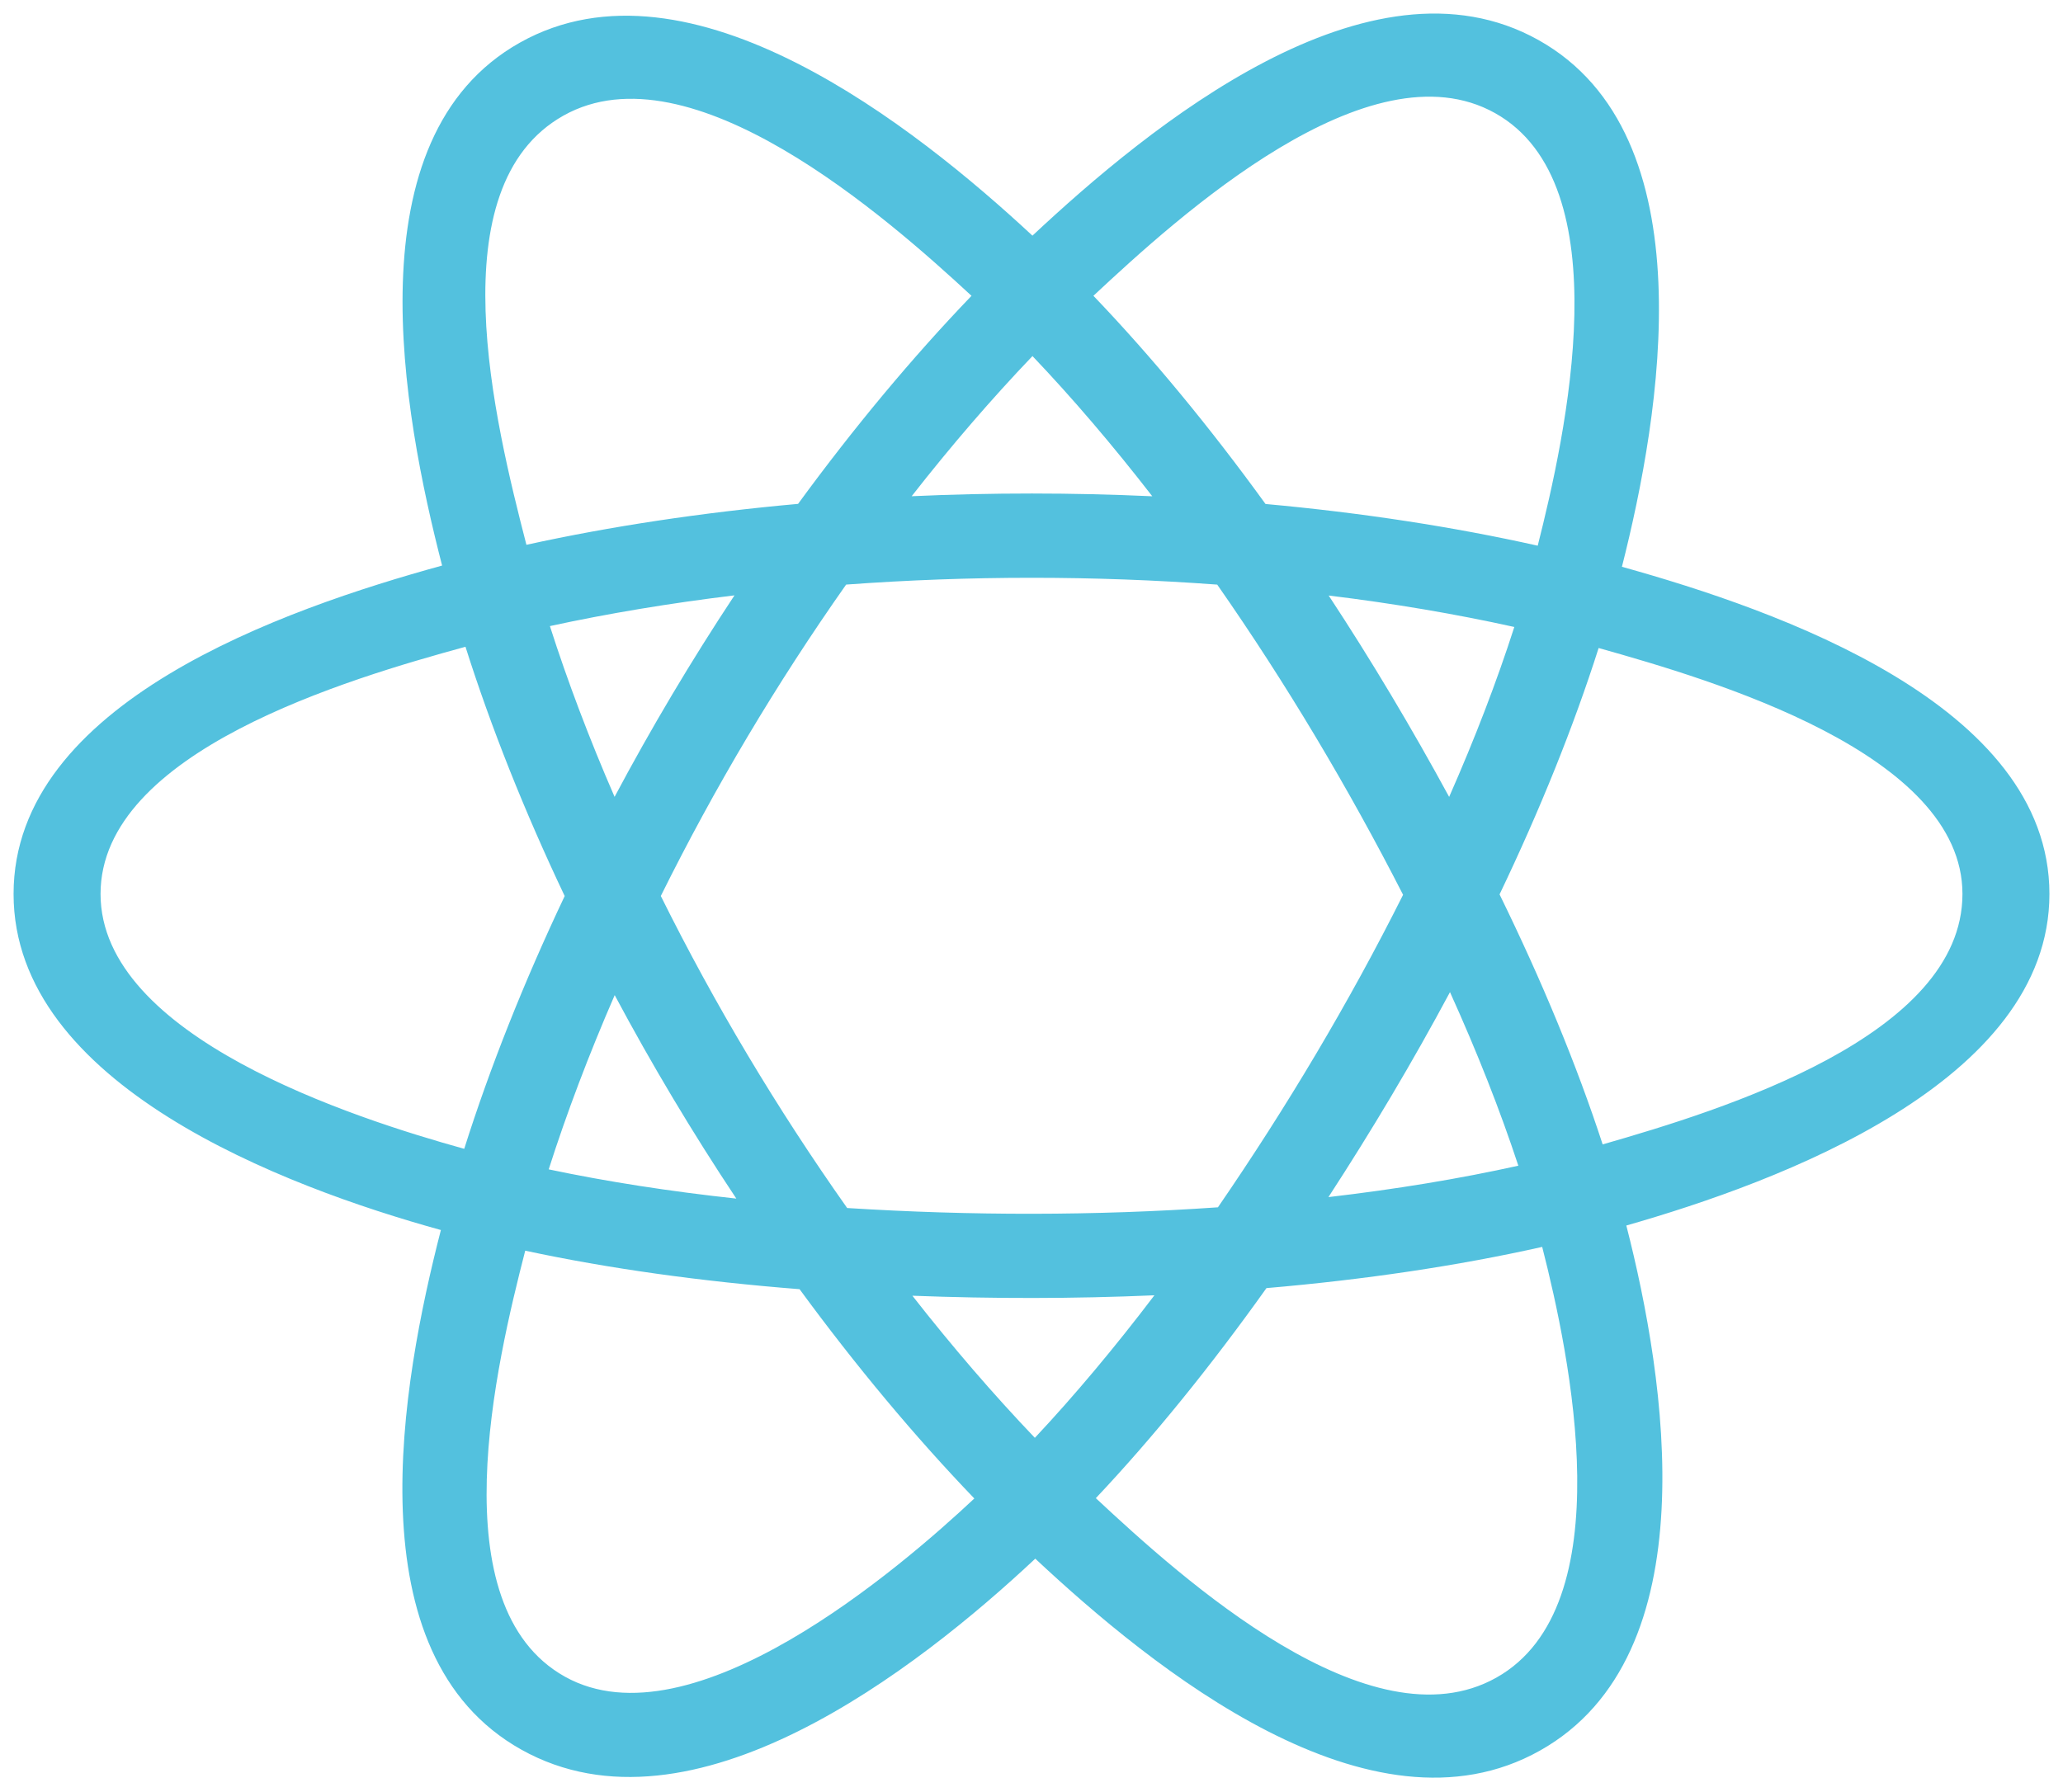
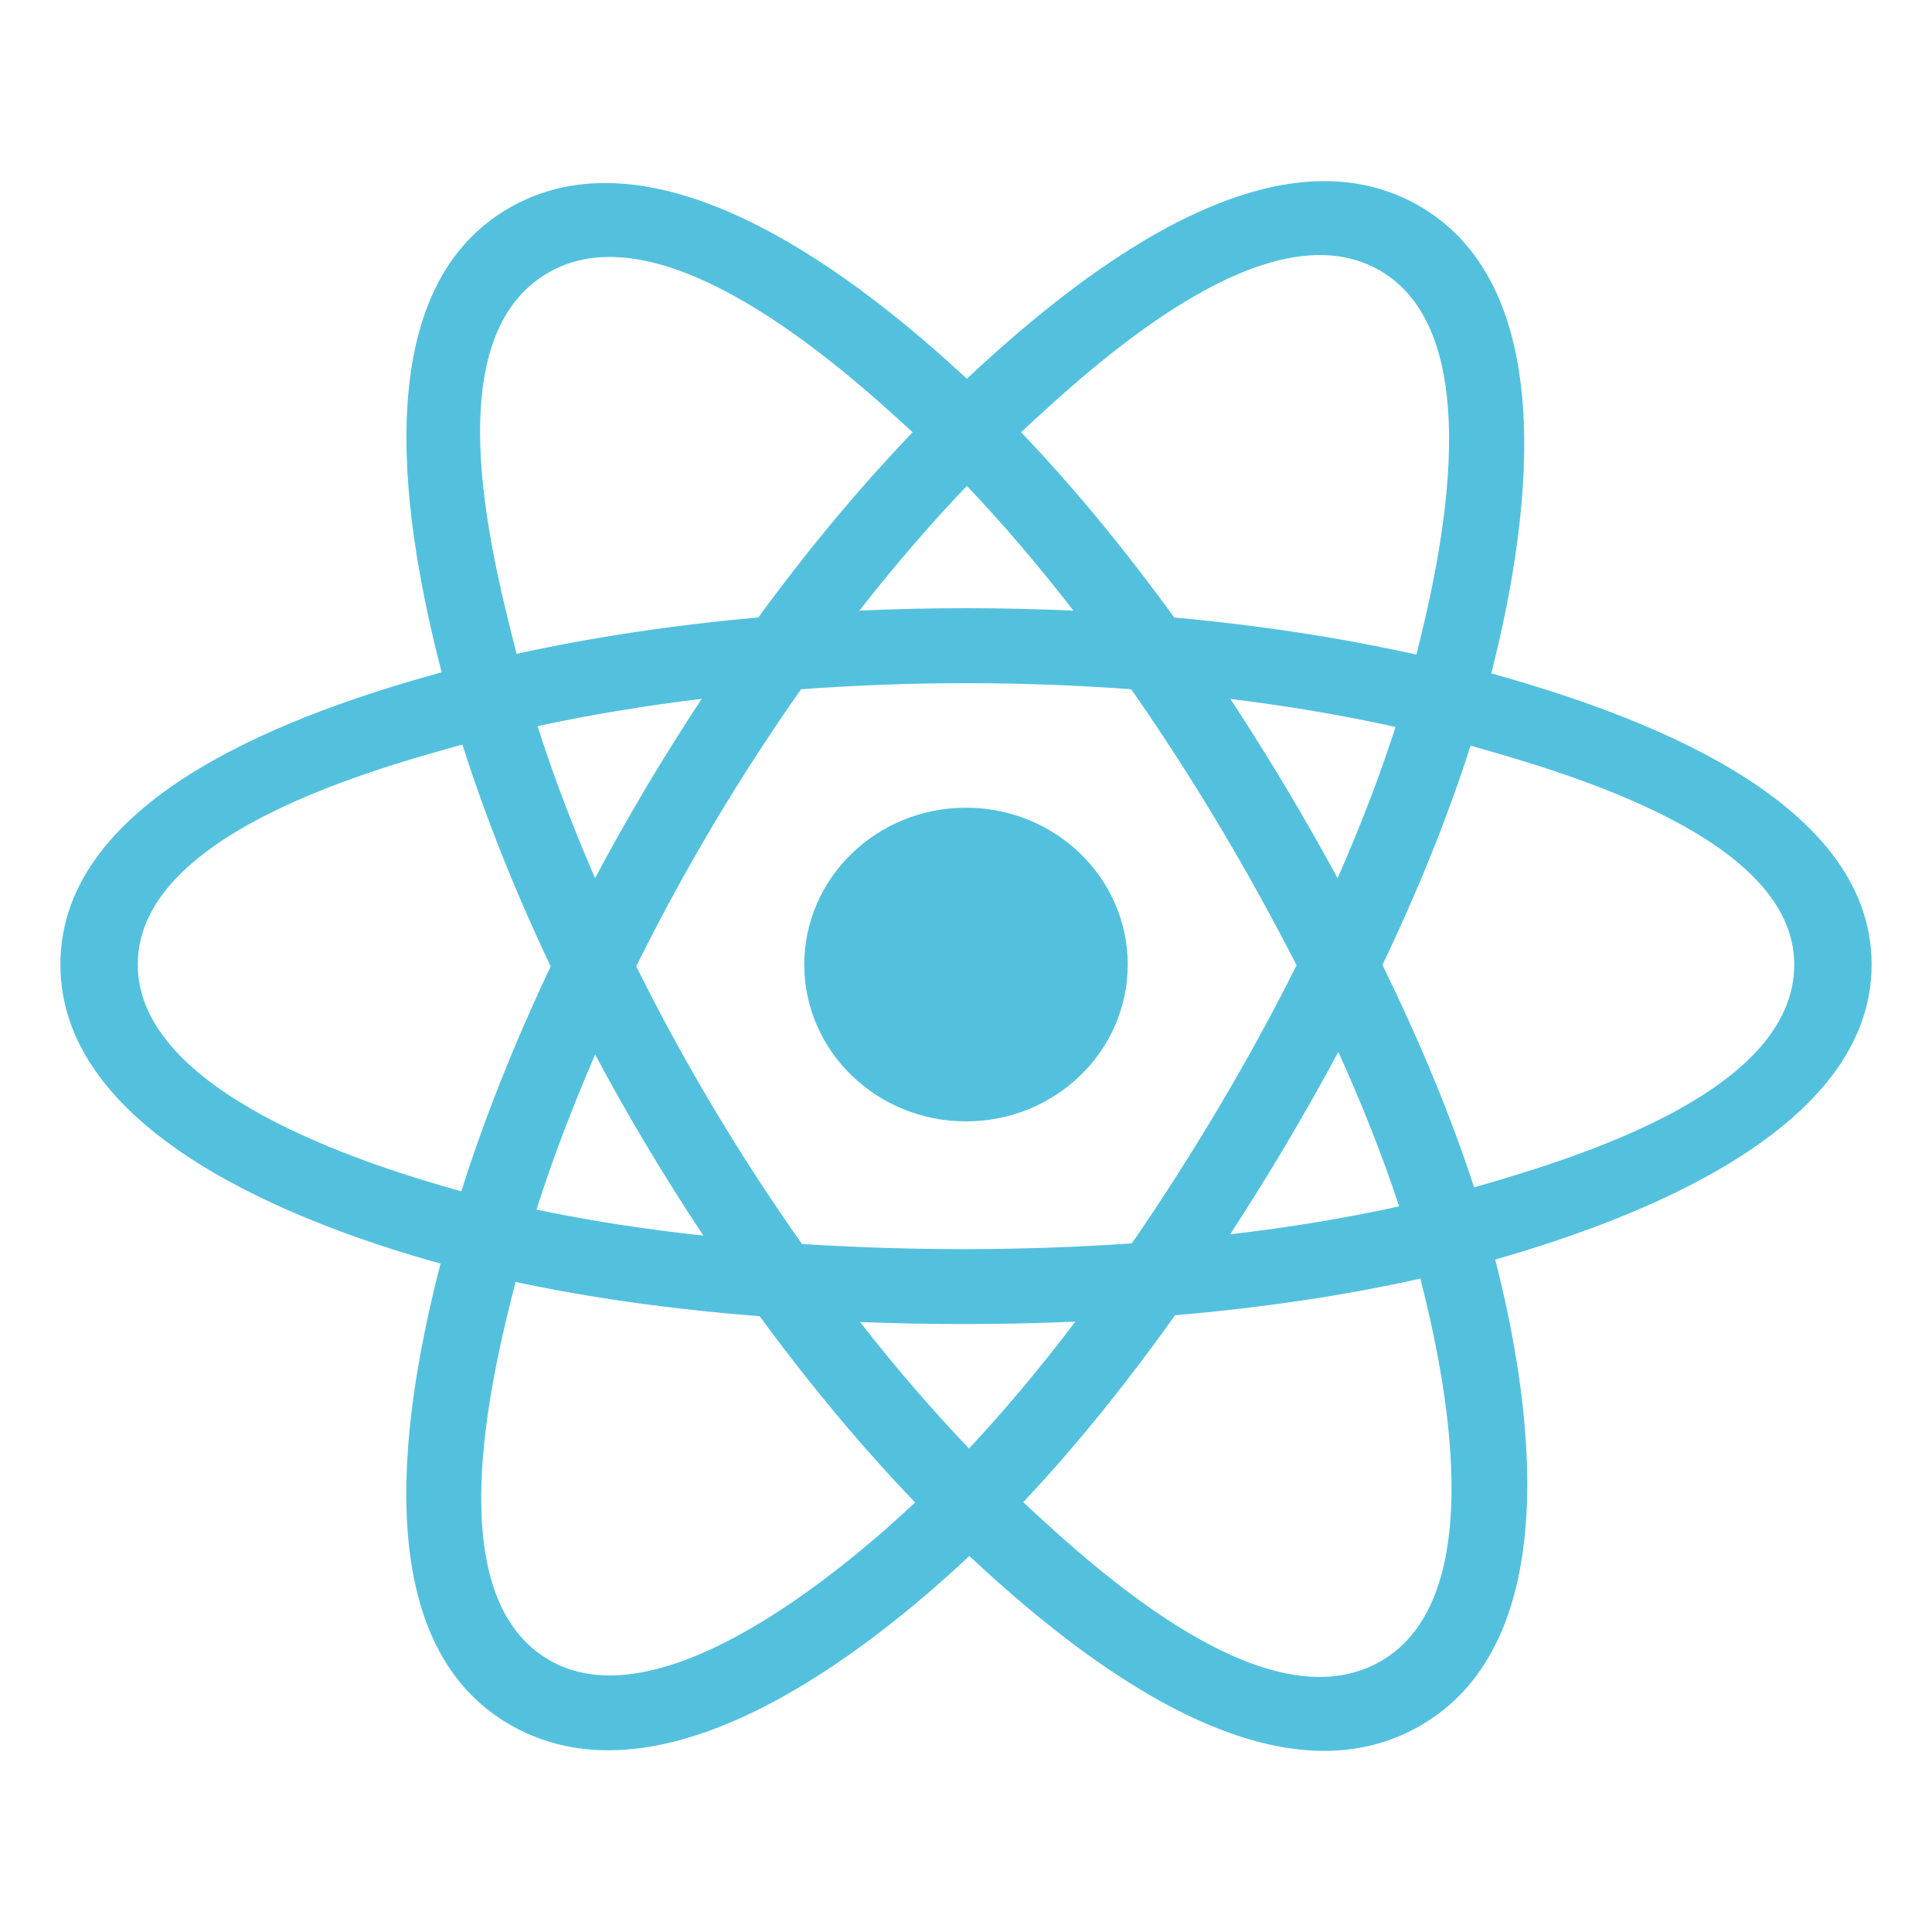
- <svg xmlns="http://www.w3.org/2000/svg" width="76" height="66" viewBox="0 0 76 66" fill="none">
-   <path fill-rule="evenodd" clip-rule="evenodd" d="M59.751 20.884C61.165 15.312 62.943 4.979 56.676 1.475C50.438 -2.013 42.321 4.671 38.035 8.683C33.761 4.711 25.416 -1.944 19.154 1.57C12.919 5.07 14.842 15.232 16.287 20.839C10.471 22.441 0.5 25.891 0.5 32.94C0.5 39.968 10.46 43.722 16.242 45.322C14.791 50.961 12.965 60.977 19.208 64.469C25.493 67.983 33.812 61.486 38.139 57.431C42.452 61.466 50.492 68.005 56.73 64.504C62.989 60.991 61.359 50.796 59.913 45.156C65.518 43.553 75.5 39.881 75.5 32.94C75.5 25.959 65.476 22.481 59.751 20.884ZM59.041 42.167C58.091 39.254 56.81 36.156 55.243 32.955C56.739 29.83 57.97 26.772 58.893 23.877C63.09 25.057 72.296 27.753 72.296 32.94C72.296 38.175 63.462 40.897 59.041 42.167ZM55.125 61.815C50.47 64.427 43.555 58.174 40.37 55.202C42.483 52.961 44.595 50.355 46.656 47.462C50.282 47.151 53.708 46.641 56.814 45.944C57.831 49.934 59.8 59.191 55.125 61.815ZM20.809 61.778C16.154 59.175 18.281 50.236 19.349 46.083C22.421 46.742 25.822 47.216 29.456 47.502C31.531 50.333 33.704 52.935 35.894 55.214C33.188 57.752 25.486 64.392 20.809 61.778ZM3.704 32.94C3.704 27.685 12.855 25.008 17.148 23.831C18.086 26.791 19.317 29.886 20.803 33.016C19.298 36.191 18.049 39.335 17.102 42.33C13.009 41.194 3.704 38.198 3.704 32.94ZM20.759 4.259C25.434 1.635 32.687 8.025 35.79 10.9C33.611 13.169 31.458 15.752 29.401 18.566C25.873 18.883 22.497 19.392 19.393 20.074C18.228 15.552 16.09 6.879 20.759 4.259ZM48.948 21.943C51.341 22.235 53.634 22.625 55.787 23.102C55.141 25.11 54.335 27.21 53.386 29.363C52.011 26.833 50.535 24.354 48.948 21.943ZM38.036 13.12C39.514 14.672 40.993 16.406 42.45 18.286C39.496 18.151 36.538 18.15 33.585 18.284C35.042 16.421 36.535 14.69 38.036 13.12ZM22.641 29.361C21.708 27.215 20.91 25.106 20.258 23.069C22.398 22.605 24.68 22.225 27.058 21.937C25.466 24.343 23.993 26.821 22.641 29.361ZM27.126 44.164C24.67 43.898 22.353 43.538 20.214 43.087C20.876 41.014 21.692 38.859 22.645 36.667C24.015 39.233 25.511 41.736 27.126 44.164ZM38.124 52.979C36.606 51.39 35.091 49.633 33.612 47.743C36.582 47.856 39.558 47.856 42.528 47.727C41.067 49.652 39.592 51.412 38.124 52.979ZM53.417 36.556C54.419 38.771 55.264 40.914 55.935 42.952C53.761 43.434 51.413 43.821 48.939 44.109C50.538 41.652 52.037 39.134 53.417 36.556ZM44.868 44.485C40.325 44.8 35.754 44.797 31.209 44.511C28.627 40.854 26.328 37.008 24.344 33.014C26.319 29.03 28.601 25.191 31.171 21.54C35.719 21.206 40.294 21.205 44.842 21.541C47.39 25.193 49.669 29.021 51.689 32.97C49.693 36.953 47.399 40.8 44.868 44.485ZM55.076 4.167C59.752 6.781 57.67 16.068 56.649 20.107C53.537 19.41 50.158 18.892 46.621 18.57C44.56 15.725 42.425 13.138 40.281 10.899C43.424 7.961 50.445 1.577 55.076 4.167Z" fill="#53C1DE" />
+ <svg xmlns="http://www.w3.org/2000/svg" width="80" height="80" viewBox="0 0 80 80" fill="none">
+   <path d="M46.697 39.94C46.697 36.354 43.699 33.446 40 33.446C36.301 33.446 33.303 36.354 33.303 39.94C33.303 43.526 36.301 46.434 40 46.434C43.699 46.434 46.697 43.526 46.697 39.94Z" fill="#53C1DE" />
+   <path fill-rule="evenodd" clip-rule="evenodd" d="M61.751 27.884C63.165 22.312 64.943 11.979 58.676 8.475C52.438 4.987 44.321 11.671 40.035 15.683C35.761 11.711 27.416 5.056 21.154 8.57C14.919 12.07 16.842 22.232 18.287 27.839C12.471 29.441 2.5 32.891 2.5 39.94C2.5 46.968 12.46 50.722 18.242 52.322C16.791 57.961 14.965 67.977 21.208 71.469C27.493 74.983 35.812 68.486 40.139 64.43C44.452 68.466 52.492 75.005 58.73 71.504C64.989 67.991 63.359 57.796 61.913 52.156C67.518 50.553 77.5 46.881 77.5 39.94C77.5 32.959 67.476 29.481 61.751 27.884ZM61.041 49.167C60.091 46.254 58.81 43.156 57.243 39.955C58.739 36.83 59.97 33.772 60.893 30.877C65.09 32.057 74.296 34.753 74.296 39.94C74.296 45.175 65.462 47.897 61.041 49.167ZM57.125 68.815C52.47 71.427 45.555 65.174 42.37 62.202C44.483 59.961 46.595 57.355 48.656 54.462C52.282 54.151 55.708 53.641 58.814 52.944C59.831 56.934 61.8 66.191 57.125 68.815ZM22.809 68.778C18.154 66.175 20.282 57.236 21.349 53.083C24.421 53.742 27.822 54.216 31.456 54.502C33.531 57.333 35.704 59.935 37.894 62.214C35.188 64.752 27.486 71.392 22.809 68.778ZM5.704 39.94C5.704 34.685 14.855 32.008 19.148 30.831C20.086 33.791 21.317 36.886 22.803 40.016C21.298 43.191 20.049 46.335 19.102 49.33C15.009 48.194 5.704 45.198 5.704 39.94ZM22.759 11.259C27.434 8.635 34.687 15.025 37.79 17.9C35.611 20.169 33.458 22.752 31.401 25.566C27.873 25.883 24.497 26.392 21.393 27.074C20.228 22.552 18.09 13.88 22.759 11.259ZM50.948 28.943C53.341 29.235 55.634 29.625 57.787 30.102C57.141 32.11 56.335 34.21 55.386 36.363C54.011 33.833 52.535 31.354 50.948 28.943ZM40.036 20.12C41.514 21.672 42.993 23.406 44.45 25.286C41.496 25.151 38.538 25.15 35.585 25.284C37.042 23.421 38.535 21.69 40.036 20.12ZM24.641 36.361C23.708 34.215 22.91 32.106 22.258 30.069C24.398 29.605 26.68 29.225 29.058 28.937C27.466 31.343 25.993 33.821 24.641 36.361ZM29.126 51.164C26.67 50.898 24.353 50.538 22.214 50.087C22.876 48.014 23.692 45.859 24.645 43.667C26.015 46.233 27.511 48.736 29.126 51.164ZM40.124 59.979C38.606 58.39 37.091 56.633 35.612 54.743C38.582 54.856 41.558 54.856 44.528 54.727C43.067 56.652 41.592 58.412 40.124 59.979ZM55.417 43.556C56.419 45.771 57.264 47.914 57.935 49.952C55.761 50.434 53.413 50.821 50.939 51.109C52.538 48.652 54.037 46.134 55.417 43.556ZM46.868 51.485C42.325 51.8 37.754 51.797 33.209 51.511C30.627 47.854 28.328 44.008 26.344 40.014C28.319 36.03 30.601 32.191 33.171 28.54C37.719 28.206 42.294 28.205 46.842 28.541C49.39 32.193 51.669 36.022 53.689 39.97C51.693 43.953 49.399 47.8 46.868 51.485ZM57.076 11.166C61.752 13.781 59.67 23.068 58.649 27.107C55.537 26.41 52.158 25.892 48.621 25.57C46.56 22.725 44.425 20.138 42.281 17.899C45.424 14.961 52.445 8.577 57.076 11.166Z" fill="#53C1DE" />
</svg>
